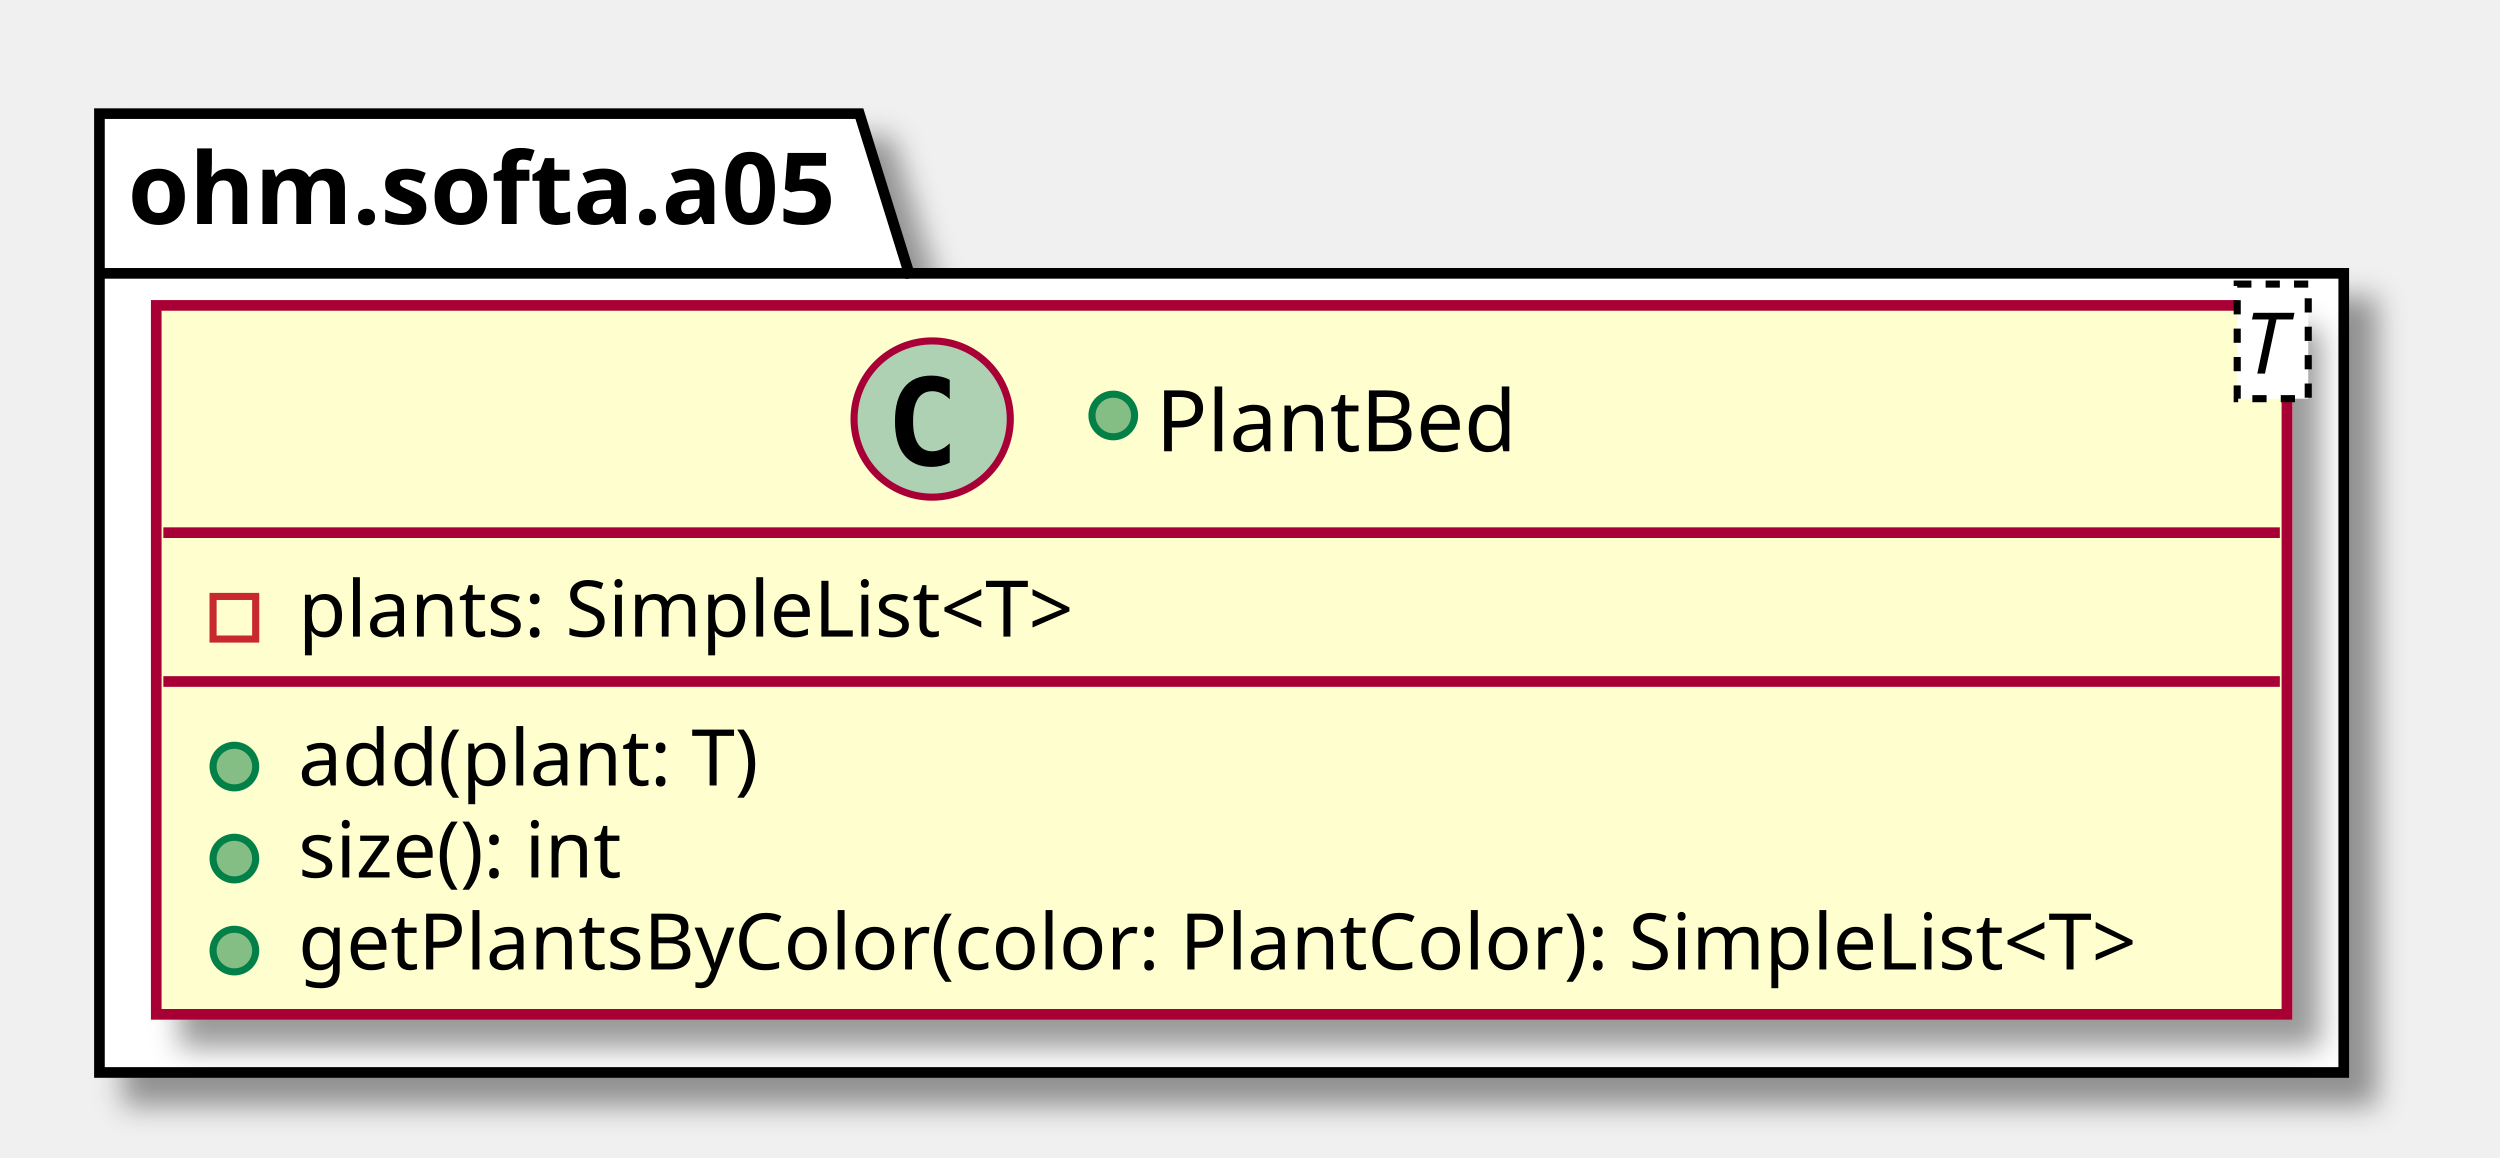
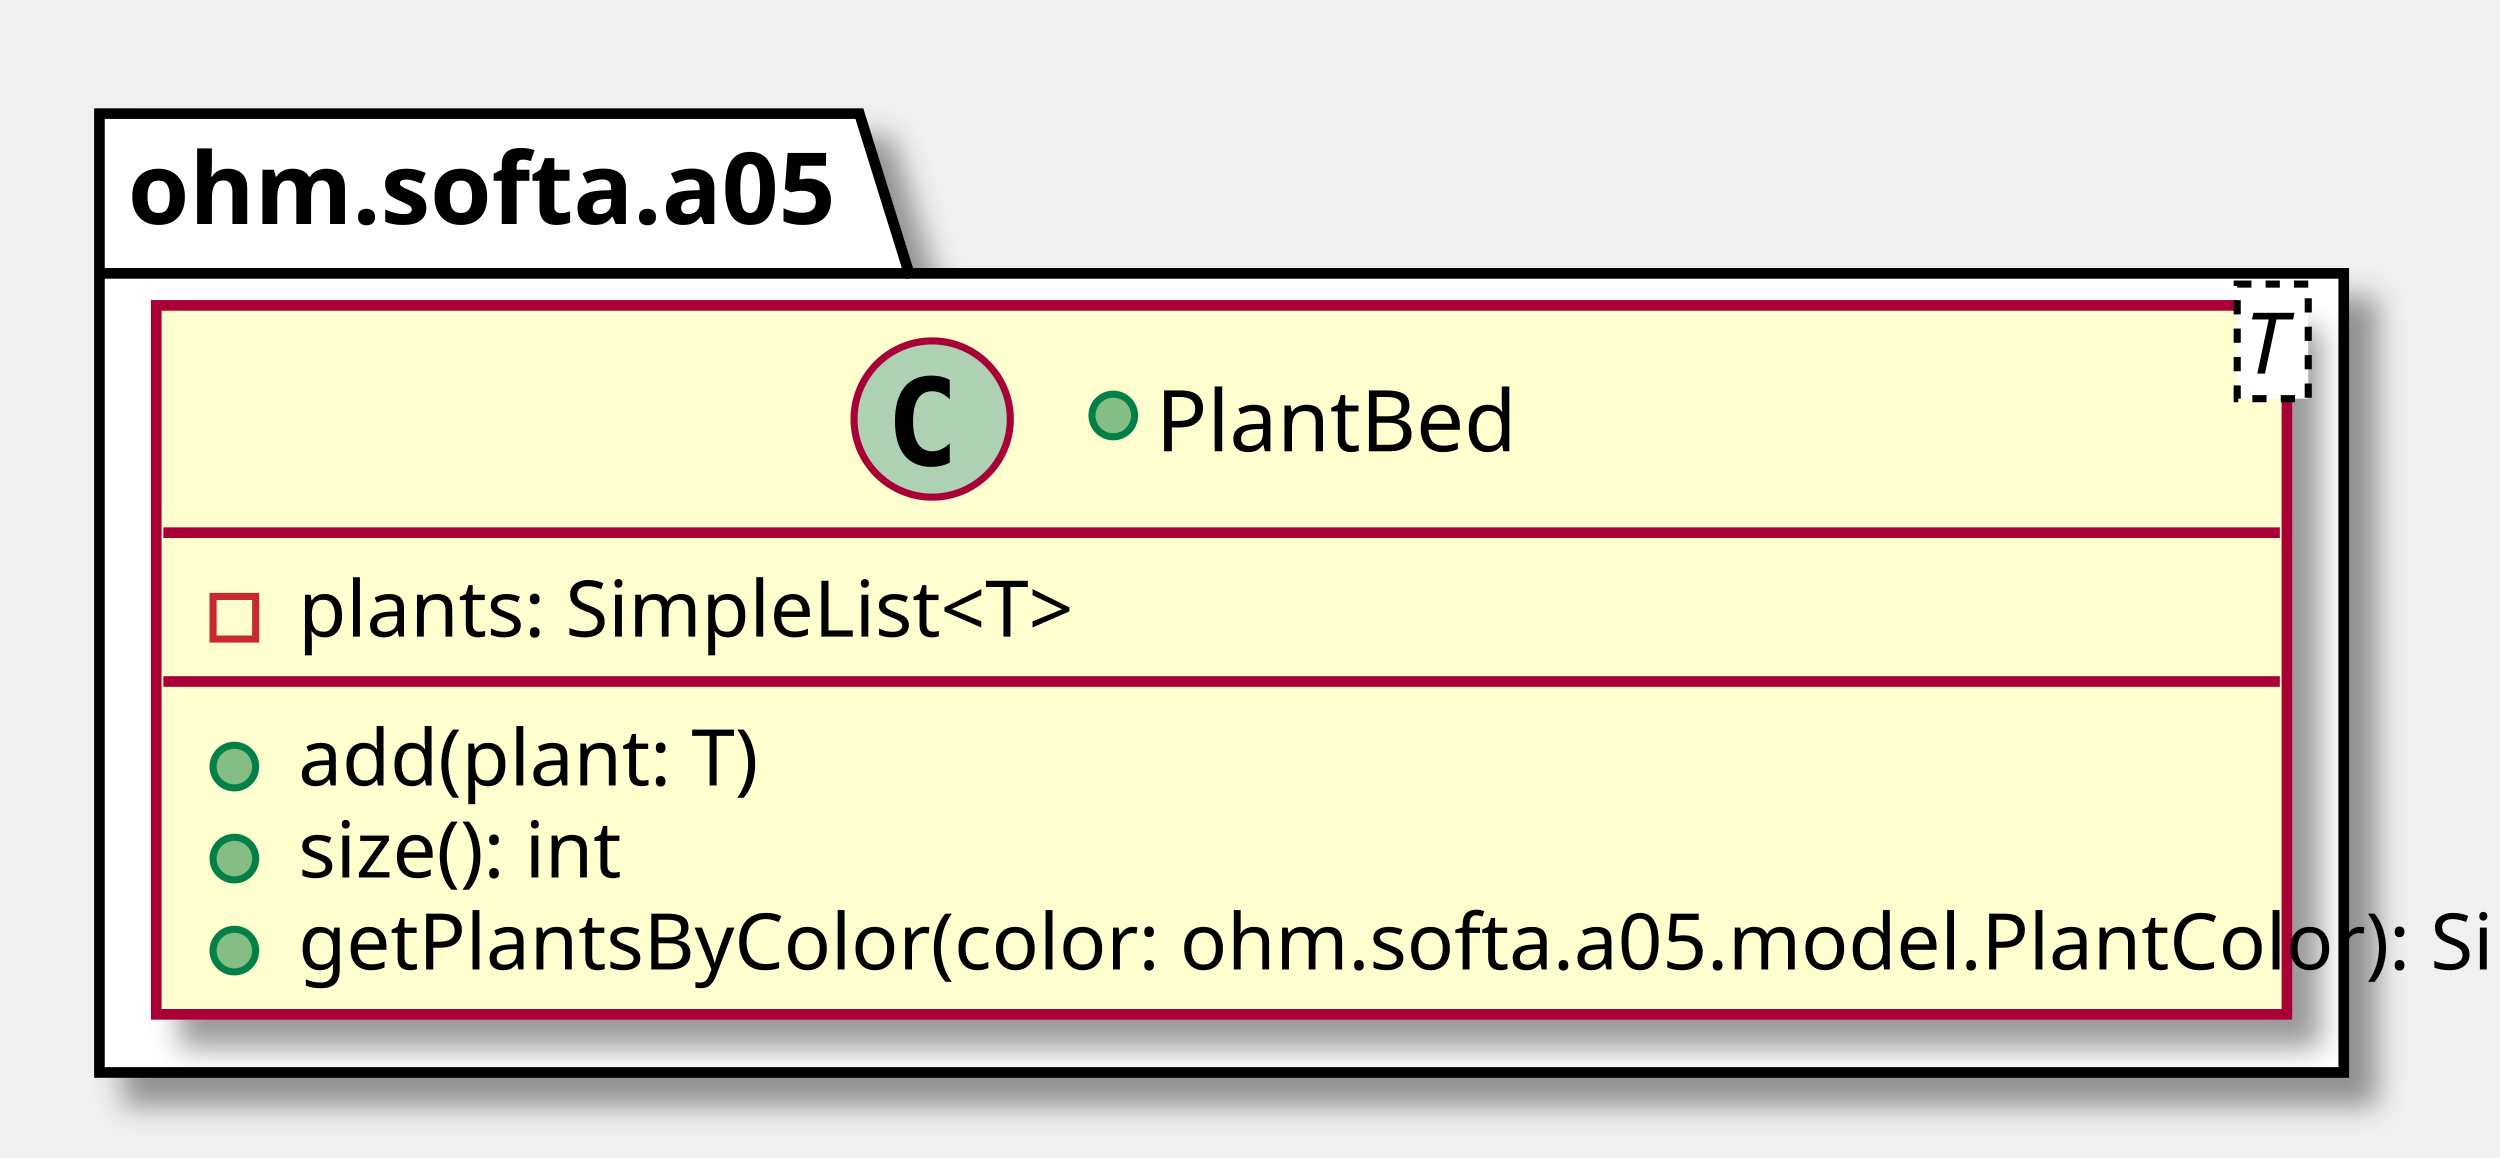
<svg xmlns="http://www.w3.org/2000/svg" contentScriptType="application/ecmascript" contentStyleType="text/css" height="163px" preserveAspectRatio="none" style="width:352px;height:163px;" version="1.1" viewBox="0 0 352 163" width="352px" zoomAndPan="magnify">
  <defs>
    <filter height="300%" id="f1uwdgfzocpil6" width="300%" x="-1" y="-1">
      <feGaussianBlur result="blurOut" stdDeviation="2.0" />
      <feColorMatrix in="blurOut" result="blurOut2" type="matrix" values="0 0 0 0 0 0 0 0 0 0 0 0 0 0 0 0 0 0 .4 0" />
      <feOffset dx="4.0" dy="4.0" in="blurOut2" result="blurOut3" />
      <feBlend in="SourceGraphic" in2="blurOut3" mode="normal" />
    </filter>
  </defs>
  <g>
    <polygon fill="#FFFFFF" filter="url(#f1uwdgfzocpil6)" points="14,16,121,16,128,38.488,330,38.488,330,151,14,151,14,16" style="stroke: #000000; stroke-width: 1.5;" />
    <line style="stroke: #000000; stroke-width: 1.5;" x1="14" x2="128" y1="38.488" y2="38.488" />
    <text fill="#000000" font-family="sans-serif" font-size="14" font-weight="bold" lengthAdjust="spacingAndGlyphs" textLength="101" x="18" y="31.535">ohm.softa.a05</text>
    <rect fill="#FEFECE" filter="url(#f1uwdgfzocpil6)" height="99.82" id="PlantBed" style="stroke: #A80036; stroke-width: 1.5;" width="300" x="22" y="43" />
    <ellipse cx="131.25" cy="59" fill="#ADD1B2" rx="11" ry="11" style="stroke: #A80036; stroke-width: 1.0;" />
    <path d="M133.723,65.143 Q133.142,65.442 132.503,65.591 Q131.864,65.741 131.158,65.741 Q128.651,65.741 127.332,64.089 Q126.012,62.437 126.012,59.316 Q126.012,56.187 127.332,54.535 Q128.651,52.883 131.158,52.883 Q131.864,52.883 132.511,53.032 Q133.159,53.182 133.723,53.48 L133.723,56.203 Q133.092,55.622 132.499,55.352 Q131.905,55.083 131.274,55.083 Q129.93,55.083 129.245,56.149 Q128.56,57.216 128.56,59.316 Q128.56,61.408 129.245,62.474 Q129.93,63.541 131.274,63.541 Q131.905,63.541 132.499,63.271 Q133.092,63.002 133.723,62.42 Z " />
    <ellipse cx="156.75" cy="58.5" fill="#84BE84" rx="3" ry="3" style="stroke: #038048; stroke-width: 1.0;" />
    <text fill="#000000" font-family="sans-serif" font-size="12" lengthAdjust="spacingAndGlyphs" textLength="50" x="162.75" y="63.535">PlantBed</text>
    <rect fill="#FFFFFF" height="16.133" style="stroke: #000000; stroke-width: 1.0; stroke-dasharray: 2.0,2.0;" width="10" x="315" y="40" />
    <text fill="#000000" font-family="sans-serif" font-size="12" font-style="italic" lengthAdjust="spacingAndGlyphs" textLength="8" x="316" y="52.602">T</text>
    <line style="stroke: #A80036; stroke-width: 1.5;" x1="23" x2="321" y1="75" y2="75" />
    <rect fill="none" height="6" style="stroke: #C82930; stroke-width: 1.0;" width="6" x="30" y="83.978" />
    <text fill="#000000" font-family="sans-serif" font-size="11" lengthAdjust="spacingAndGlyphs" textLength="118" x="42" y="89.635">plants: SimpleList&lt;T&gt;</text>
    <line style="stroke: #A80036; stroke-width: 1.5;" x1="23" x2="321" y1="95.955" y2="95.955" />
    <ellipse cx="33" cy="107.933" fill="#84BE84" rx="3" ry="3" style="stroke: #038048; stroke-width: 1.0;" />
    <text fill="#000000" font-family="sans-serif" font-size="11" lengthAdjust="spacingAndGlyphs" textLength="68" x="42" y="110.59">add(plant: T)</text>
    <ellipse cx="33" cy="120.888" fill="#84BE84" rx="3" ry="3" style="stroke: #038048; stroke-width: 1.0;" />
    <text fill="#000000" font-family="sans-serif" font-size="11" lengthAdjust="spacingAndGlyphs" textLength="49" x="42" y="123.545">size(): int</text>
    <ellipse cx="33" cy="133.843" fill="#84BE84" rx="3" ry="3" style="stroke: #038048; stroke-width: 1.0;" />
-     <text fill="#000000" font-family="sans-serif" font-size="11" lengthAdjust="spacingAndGlyphs" textLength="274" x="42" y="136.5">getPlantsByColor(color: PlantColor): SimpleList&lt;T&gt;</text>
+     <text fill="#000000" font-family="sans-serif" font-size="11" lengthAdjust="spacingAndGlyphs" textLength="274" x="42" y="136.5">getPlantsByColor(color: ohm.softa.a05.model.PlantColor): SimpleList&lt;T&gt;</text>
  </g>
</svg>
